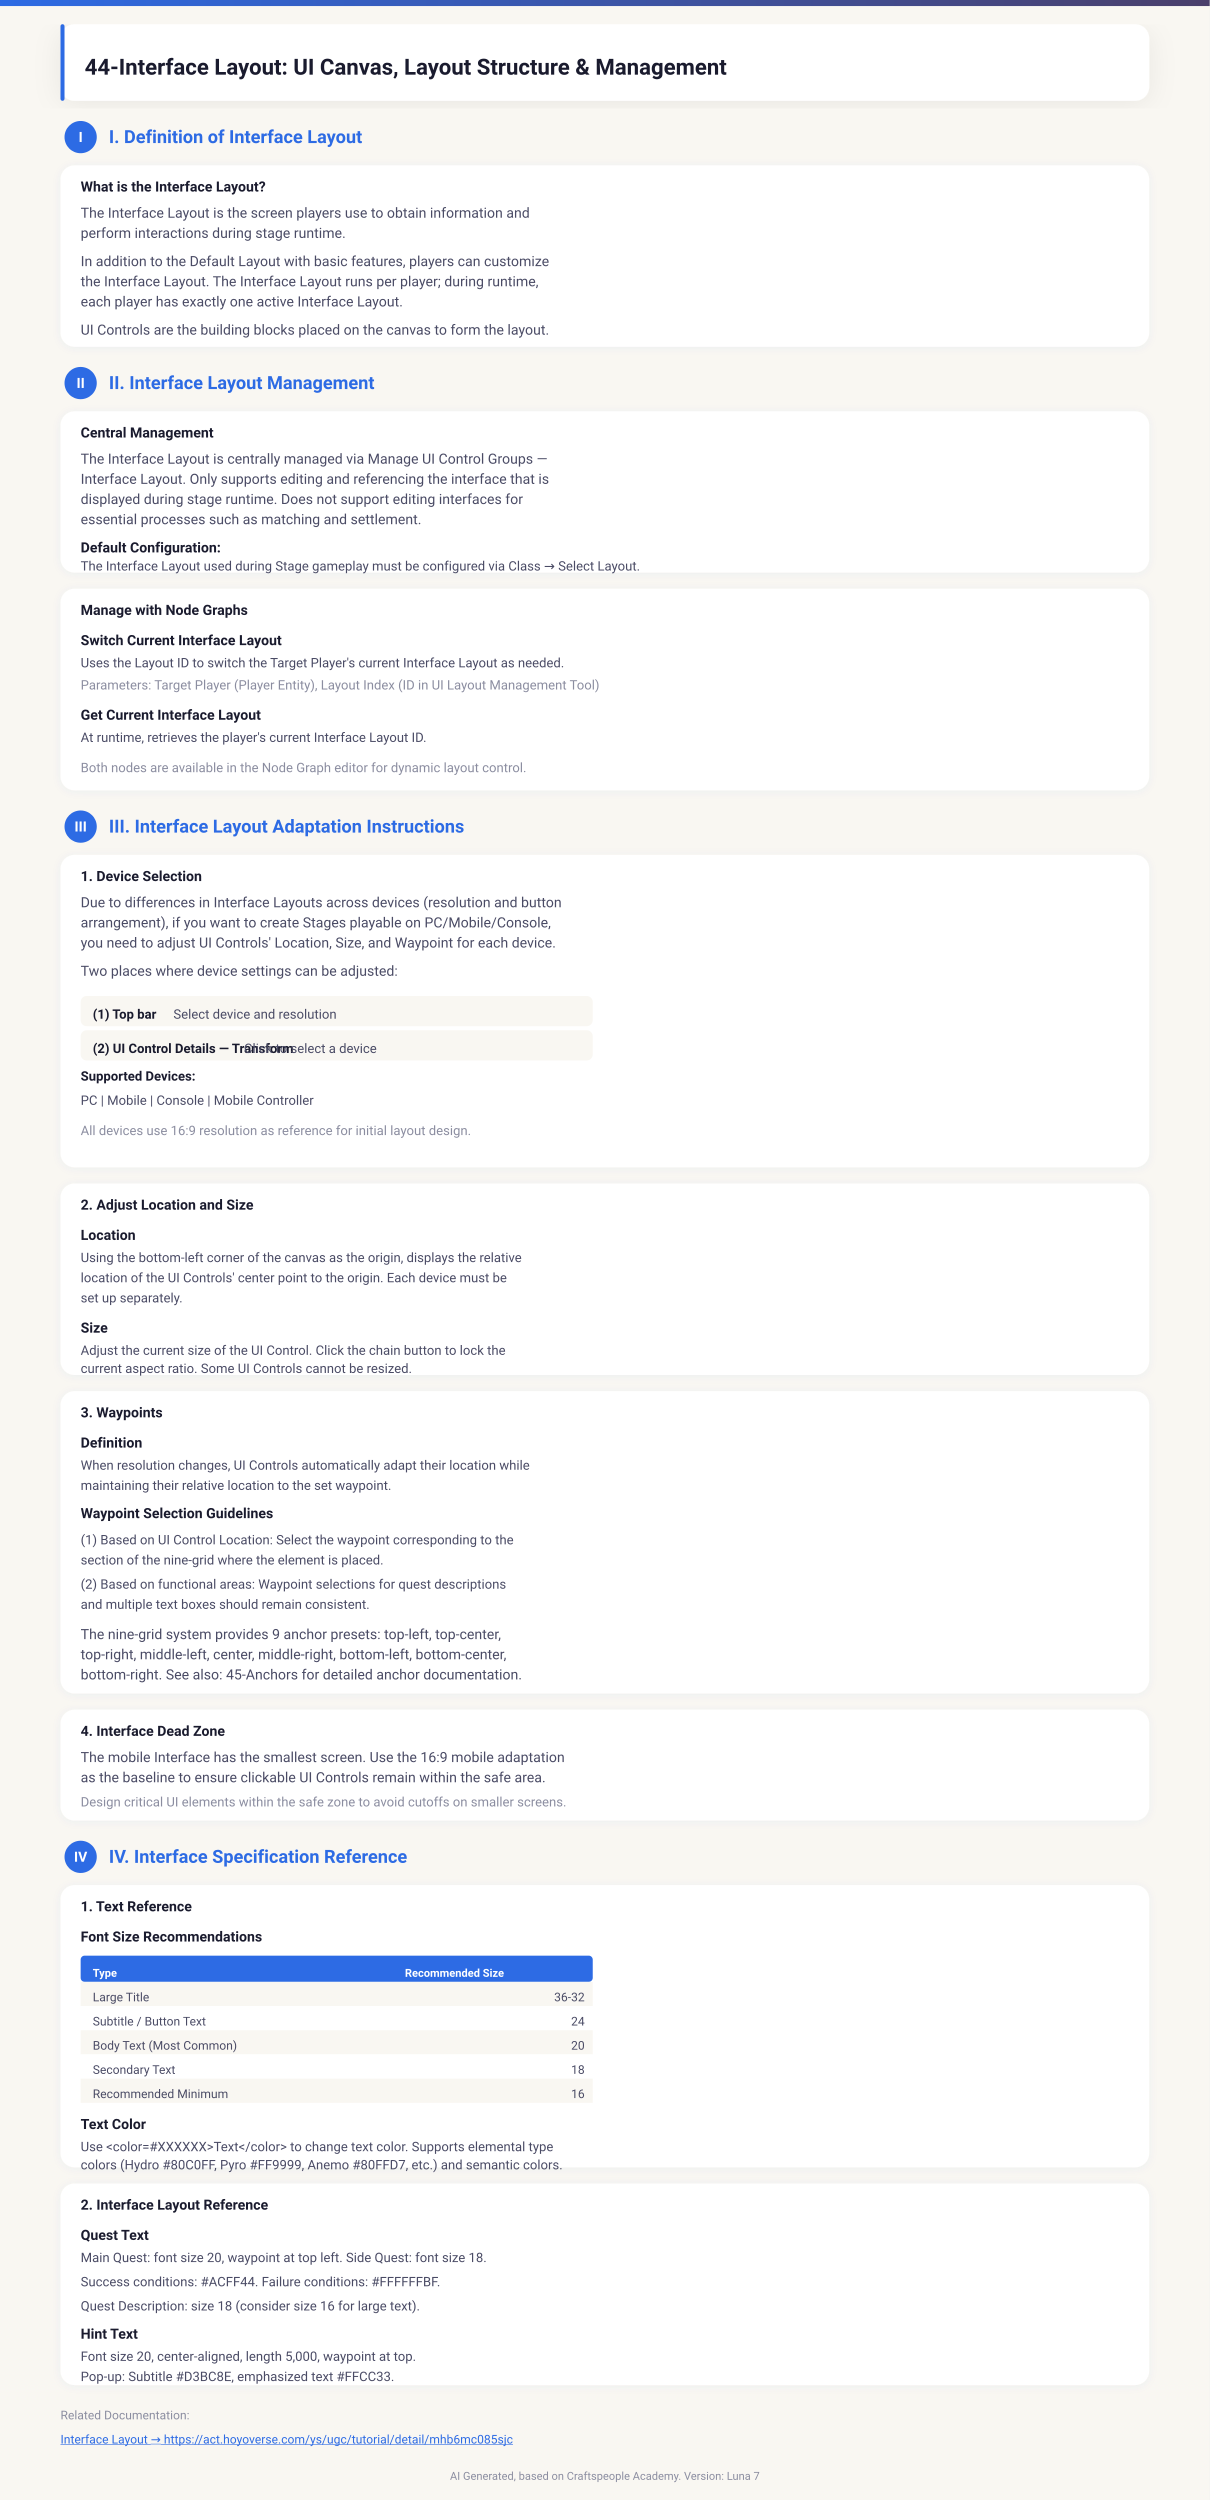
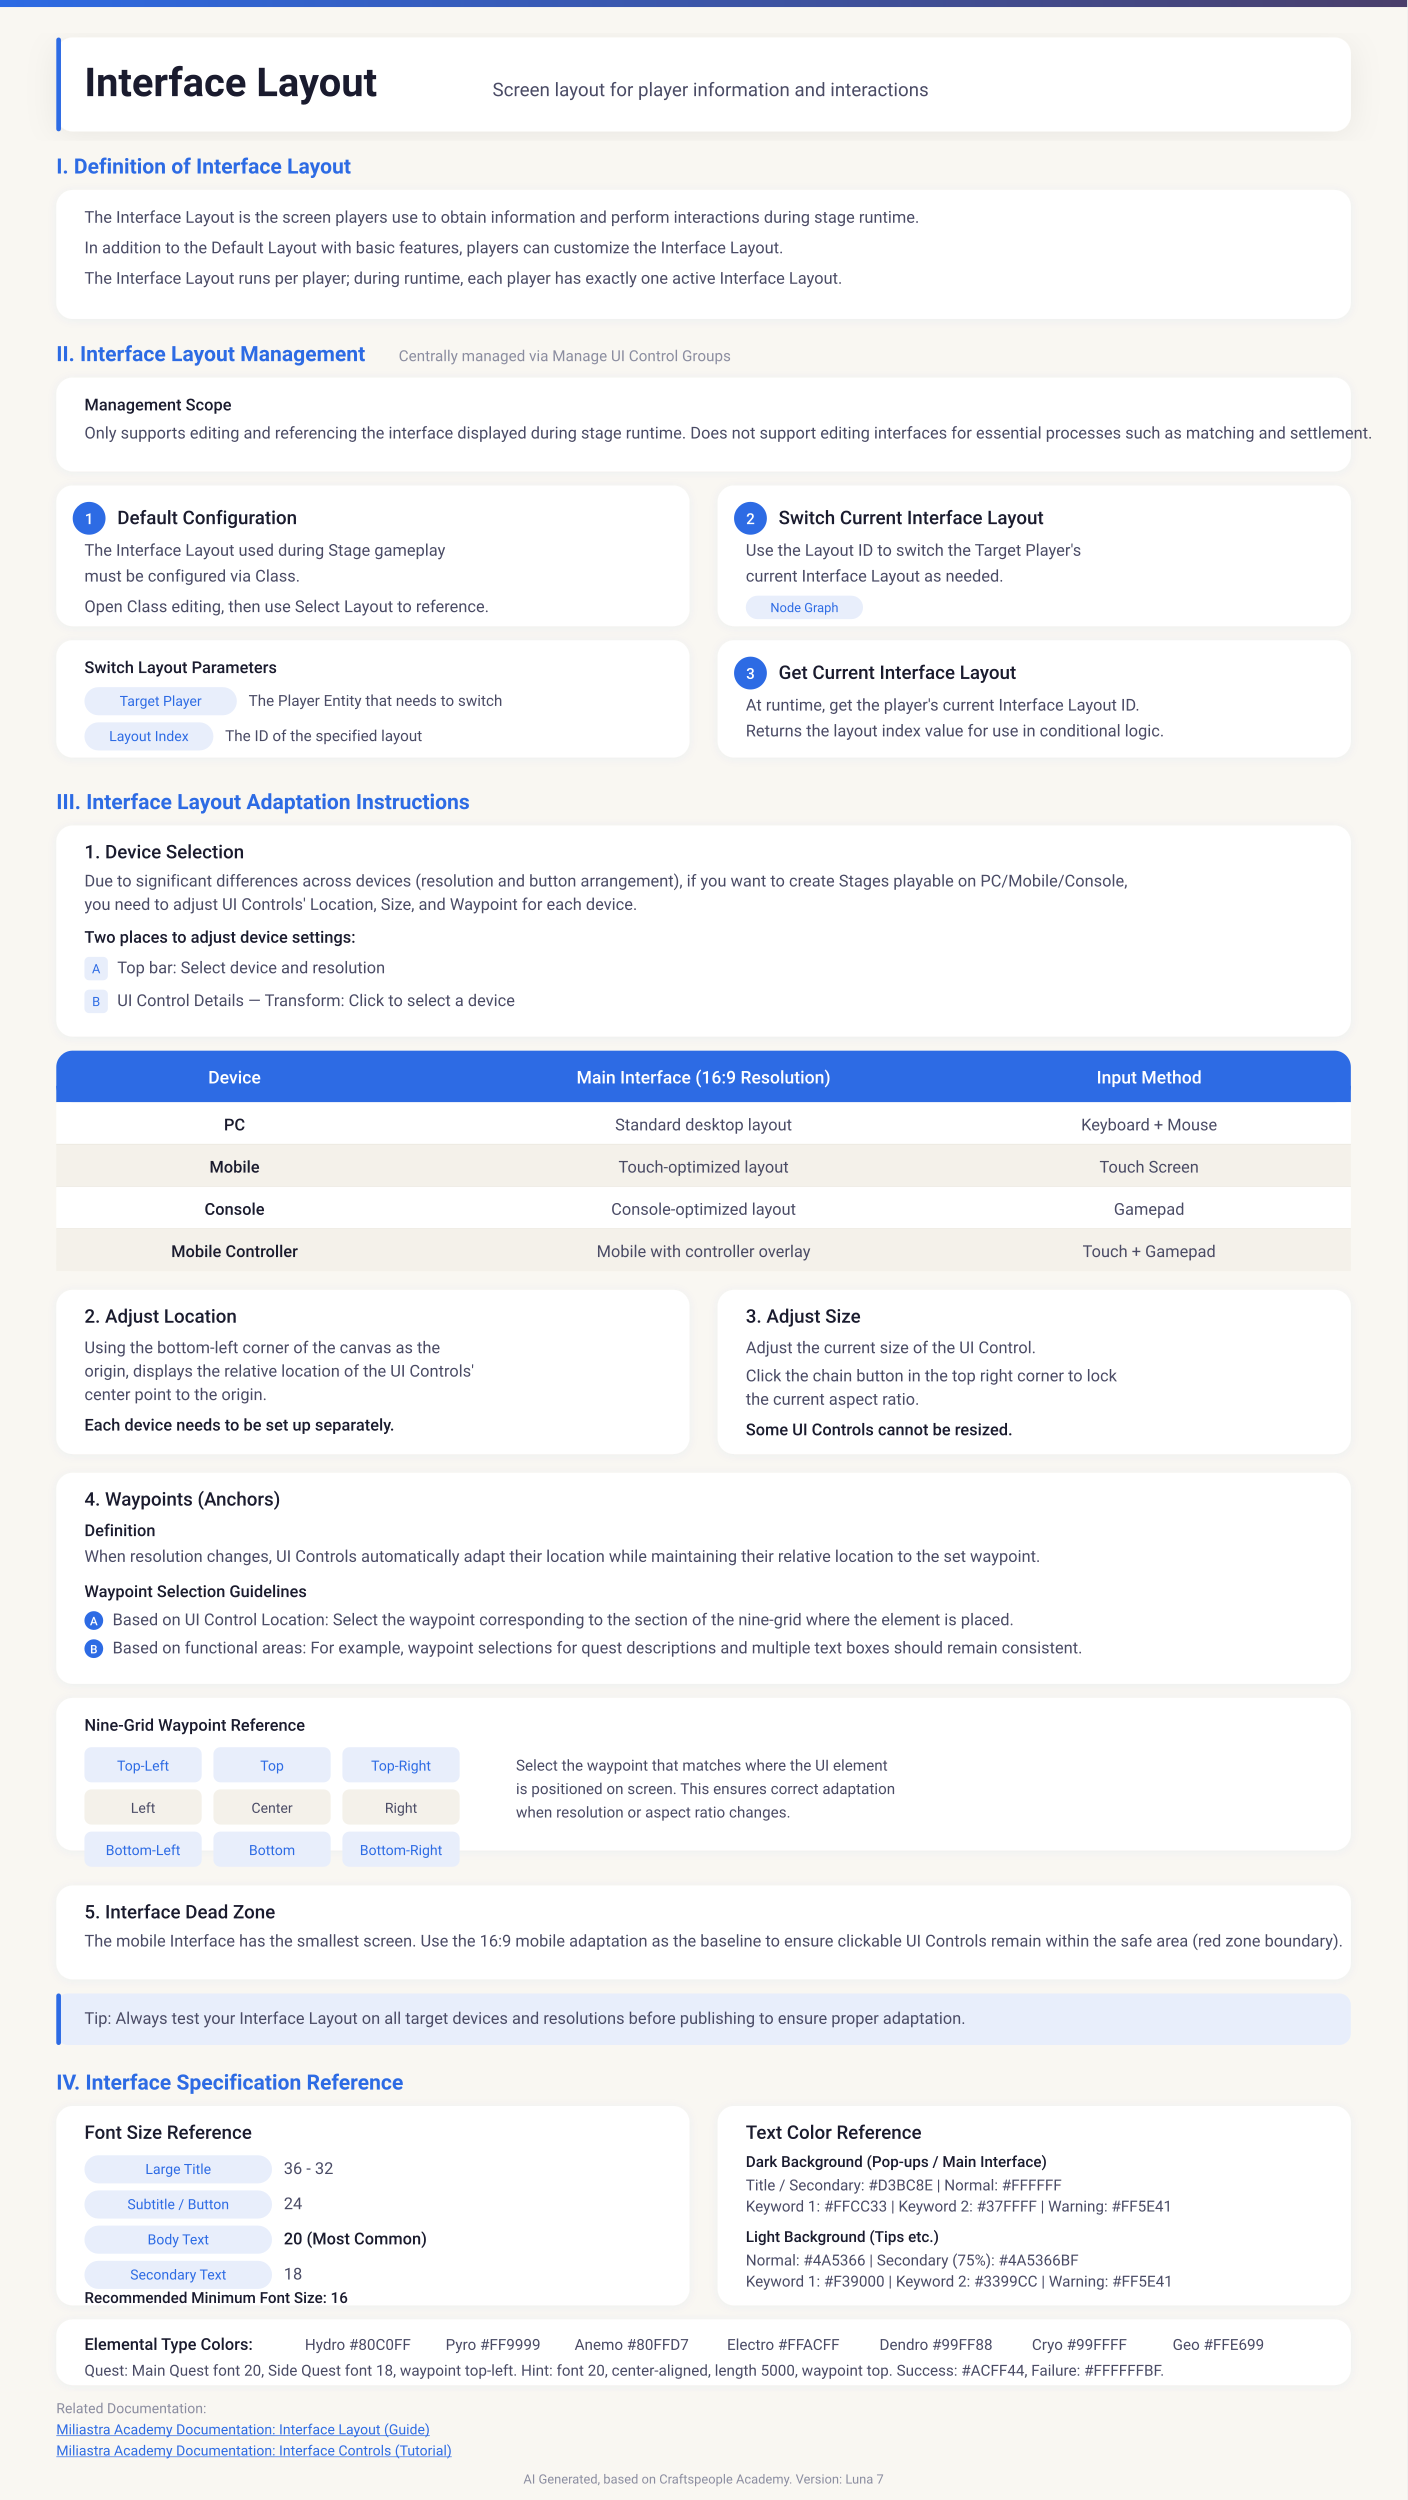
- <svg xmlns="http://www.w3.org/2000/svg" xmlns:xlink="http://www.w3.org/1999/xlink" viewBox="0 0 1200 2480" width="100%" height="100%" style="background:#F9F7F2;font-family:'Roboto','HYWenHei 85W','Noto Sans','Segoe UI',sans-serif;">
+ <svg xmlns="http://www.w3.org/2000/svg" xmlns:xlink="http://www.w3.org/1999/xlink" viewBox="0 0 1200 2132">
  <defs>
    <linearGradient id="topGrad" x1="0" y1="0" x2="1200" y2="0" gradientUnits="userSpaceOnUse">
      <stop offset="0%" stop-color="#2D6BE4" />
      <stop offset="100%" stop-color="#4A3F6B" />
    </linearGradient>
-     <filter id="card" x="-5%" y="-5%" width="115%" height="115%">
+     <filter id="card">
      <feDropShadow dx="0" dy="1" stdDeviation="4" flood-color="#2D6BE4" flood-opacity="0.06" />
    </filter>
-     <filter id="elevated" x="-5%" y="-5%" width="115%" height="115%">
+     <filter id="elevated">
      <feDropShadow dx="0" dy="4" stdDeviation="14" flood-color="#000" flood-opacity="0.07" />
    </filter>
  </defs>
-   <rect width="1200" height="2480" fill="#F9F7F2" />
-   <rect x="0" y="0" width="1200" height="6" fill="url(#topGrad)" />
-   <rect x="60" y="24" width="1080" height="76" rx="14" fill="#FFFFFF" filter="url(#elevated)" />
-   <rect x="60" y="24" width="4" height="76" rx="2" fill="#2D6BE4" />
-   <text x="84" y="68" font-size="22" font-weight="bold" fill="#1A1B2E" dominant-baseline="middle">44-Interface Layout: UI Canvas, Layout Structure &amp; Management</text>
-   <circle cx="80" cy="136" r="16" fill="#2D6BE4" />
-   <text x="80" y="137" font-size="14" font-weight="bold" fill="#FFFFFF" text-anchor="middle" dominant-baseline="middle">I</text>
-   <text x="108" y="137" font-size="18" font-weight="bold" fill="#2D6BE4" dominant-baseline="middle">I. Definition of Interface Layout</text>
-   <g transform="translate(60, 164)">
-     <rect width="1080" height="180" rx="14" fill="#FFFFFF" filter="url(#card)" />
-     <text x="20" y="26" font-size="14" font-weight="bold" fill="#1A1B2E">What is the Interface Layout?</text>
-     <text x="20" y="52" font-size="14" fill="#4A4B65">The Interface Layout is the screen players use to obtain information and</text>
-     <text x="20" y="72" font-size="14" fill="#4A4B65">perform interactions during stage runtime.</text>
-     <text x="20" y="100" font-size="14" fill="#4A4B65">In addition to the Default Layout with basic features, players can customize</text>
-     <text x="20" y="120" font-size="14" fill="#4A4B65">the Interface Layout. The Interface Layout runs per player; during runtime,</text>
-     <text x="20" y="140" font-size="14" fill="#4A4B65">each player has exactly one active Interface Layout.</text>
-     <text x="20" y="168" font-size="14" fill="#4A4B65">UI Controls are the building blocks placed on the canvas to form the layout.</text>
-   </g>
-   <circle cx="80" cy="380" r="16" fill="#2D6BE4" />
-   <text x="80" y="381" font-size="14" font-weight="bold" fill="#FFFFFF" text-anchor="middle" dominant-baseline="middle">II</text>
-   <text x="108" y="381" font-size="18" font-weight="bold" fill="#2D6BE4" dominant-baseline="middle">II. Interface Layout Management</text>
-   <g transform="translate(60, 408)">
-     <rect width="1080" height="160" rx="14" fill="#FFFFFF" filter="url(#card)" />
-     <text x="20" y="26" font-size="14" font-weight="bold" fill="#1A1B2E">Central Management</text>
-     <text x="20" y="52" font-size="14" fill="#4A4B65">The Interface Layout is centrally managed via Manage UI Control Groups —</text>
-     <text x="20" y="72" font-size="14" fill="#4A4B65">Interface Layout. Only supports editing and referencing the interface that is</text>
-     <text x="20" y="92" font-size="14" fill="#4A4B65">displayed during stage runtime. Does not support editing interfaces for</text>
-     <text x="20" y="112" font-size="14" fill="#4A4B65">essential processes such as matching and settlement.</text>
-     <text x="20" y="140" font-size="14" font-weight="bold" fill="#1A1B2E">Default Configuration:</text>
-     <text x="20" y="158" font-size="13" fill="#4A4B65">The Interface Layout used during Stage gameplay must be configured via Class → Select Layout.</text>
-   </g>
-   <g transform="translate(60, 584)">
-     <rect width="1080" height="200" rx="14" fill="#FFFFFF" filter="url(#card)" />
-     <text x="20" y="26" font-size="14" font-weight="bold" fill="#1A1B2E">Manage with Node Graphs</text>
-     <text x="20" y="56" font-size="14" font-weight="bold" fill="#1A1B2E">Switch Current Interface Layout</text>
-     <text x="20" y="78" font-size="13" fill="#4A4B65">Uses the Layout ID to switch the Target Player's current Interface Layout as needed.</text>
-     <text x="20" y="100" font-size="13" fill="#8B8DA0">Parameters: Target Player (Player Entity), Layout Index (ID in UI Layout Management Tool)</text>
-     <text x="20" y="130" font-size="14" font-weight="bold" fill="#1A1B2E">Get Current Interface Layout</text>
-     <text x="20" y="152" font-size="13" fill="#4A4B65">At runtime, retrieves the player's current Interface Layout ID.</text>
-     <text x="20" y="182" font-size="13" fill="#8B8DA0">Both nodes are available in the Node Graph editor for dynamic layout control.</text>
-   </g>
-   <circle cx="80" cy="820" r="16" fill="#2D6BE4" />
-   <text x="80" y="821" font-size="14" font-weight="bold" fill="#FFFFFF" text-anchor="middle" dominant-baseline="middle">III</text>
-   <text x="108" y="821" font-size="18" font-weight="bold" fill="#2D6BE4" dominant-baseline="middle">III. Interface Layout Adaptation Instructions</text>
-   <g transform="translate(60, 848)">
-     <rect width="1080" height="310" rx="14" fill="#FFFFFF" filter="url(#card)" />
-     <text x="20" y="26" font-size="14" font-weight="bold" fill="#1A1B2E">1. Device Selection</text>
-     <text x="20" y="52" font-size="14" fill="#4A4B65">Due to differences in Interface Layouts across devices (resolution and button</text>
-     <text x="20" y="72" font-size="14" fill="#4A4B65">arrangement), if you want to create Stages playable on PC/Mobile/Console,</text>
-     <text x="20" y="92" font-size="14" fill="#4A4B65">you need to adjust UI Controls' Location, Size, and Waypoint for each device.</text>
-     <text x="20" y="120" font-size="14" fill="#4A4B65">Two places where device settings can be adjusted:</text>
-     <rect x="20" y="140" width="508" height="30" fill="#F9F7F2" rx="6" />
-     <text x="32" y="159" font-size="13" font-weight="bold" fill="#1A1B2E" dominant-baseline="middle">(1) Top bar</text>
-     <text x="112" y="159" font-size="13" fill="#4A4B65" dominant-baseline="middle">Select device and resolution</text>
-     <rect x="20" y="174" width="508" height="30" fill="#F9F7F2" rx="6" />
-     <text x="32" y="193" font-size="13" font-weight="bold" fill="#1A1B2E" dominant-baseline="middle">(2) UI Control Details — Transform</text>
-     <text x="182" y="193" font-size="13" fill="#4A4B65" dominant-baseline="middle">Click to select a device</text>
-     <text x="20" y="224" font-size="13" font-weight="bold" fill="#1A1B2E">Supported Devices:</text>
-     <text x="20" y="248" font-size="13" fill="#4A4B65">PC | Mobile | Console | Mobile Controller</text>
-     <text x="20" y="278" font-size="13" fill="#8B8DA0">All devices use 16:9 resolution as reference for initial layout design.</text>
-   </g>
-   <g transform="translate(60, 1174)">
-     <rect width="1080" height="190" rx="14" fill="#FFFFFF" filter="url(#card)" />
-     <text x="20" y="26" font-size="14" font-weight="bold" fill="#1A1B2E">2. Adjust Location and Size</text>
-     <text x="20" y="56" font-size="14" font-weight="bold" fill="#1A1B2E">Location</text>
-     <text x="20" y="78" font-size="13" fill="#4A4B65">Using the bottom-left corner of the canvas as the origin, displays the relative</text>
-     <text x="20" y="98" font-size="13" fill="#4A4B65">location of the UI Controls' center point to the origin. Each device must be</text>
-     <text x="20" y="118" font-size="13" fill="#4A4B65">set up separately.</text>
-     <text x="20" y="148" font-size="14" font-weight="bold" fill="#1A1B2E">Size</text>
-     <text x="20" y="170" font-size="13" fill="#4A4B65">Adjust the current size of the UI Control. Click the chain button to lock the</text>
-     <text x="20" y="188" font-size="13" fill="#4A4B65">current aspect ratio. Some UI Controls cannot be resized.</text>
-   </g>
-   <g transform="translate(60, 1380)">
-     <rect width="1080" height="300" rx="14" fill="#FFFFFF" filter="url(#card)" />
-     <text x="20" y="26" font-size="14" font-weight="bold" fill="#1A1B2E">3. Waypoints</text>
-     <text x="20" y="56" font-size="14" font-weight="bold" fill="#1A1B2E">Definition</text>
-     <text x="20" y="78" font-size="13" fill="#4A4B65">When resolution changes, UI Controls automatically adapt their location while</text>
-     <text x="20" y="98" font-size="13" fill="#4A4B65">maintaining their relative location to the set waypoint.</text>
-     <text x="20" y="126" font-size="14" font-weight="bold" fill="#1A1B2E">Waypoint Selection Guidelines</text>
-     <text x="20" y="152" font-size="13" fill="#4A4B65">(1) Based on UI Control Location: Select the waypoint corresponding to the</text>
-     <text x="20" y="172" font-size="13" fill="#4A4B65">section of the nine-grid where the element is placed.</text>
-     <text x="20" y="196" font-size="13" fill="#4A4B65">(2) Based on functional areas: Waypoint selections for quest descriptions</text>
-     <text x="20" y="216" font-size="13" fill="#4A4B65">and multiple text boxes should remain consistent.</text>
-     <text x="20" y="246" font-size="14" fill="#4A4B65">The nine-grid system provides 9 anchor presets: top-left, top-center,</text>
-     <text x="20" y="266" font-size="14" fill="#4A4B65">top-right, middle-left, center, middle-right, bottom-left, bottom-center,</text>
-     <text x="20" y="286" font-size="14" fill="#4A4B65">bottom-right. See also: 45-Anchors for detailed anchor documentation.</text>
-   </g>
-   <g transform="translate(60, 1696)">
-     <rect width="1080" height="110" rx="14" fill="#FFFFFF" filter="url(#card)" />
-     <text x="20" y="26" font-size="14" font-weight="bold" fill="#1A1B2E">4. Interface Dead Zone</text>
-     <text x="20" y="52" font-size="14" fill="#4A4B65">The mobile Interface has the smallest screen. Use the 16:9 mobile adaptation</text>
-     <text x="20" y="72" font-size="14" fill="#4A4B65">as the baseline to ensure clickable UI Controls remain within the safe area.</text>
-     <text x="20" y="96" font-size="13" fill="#8B8DA0">Design critical UI elements within the safe zone to avoid cutoffs on smaller screens.</text>
-   </g>
-   <circle cx="80" cy="1842" r="16" fill="#2D6BE4" />
-   <text x="80" y="1843" font-size="14" font-weight="bold" fill="#FFFFFF" text-anchor="middle" dominant-baseline="middle">IV</text>
-   <text x="108" y="1843" font-size="18" font-weight="bold" fill="#2D6BE4" dominant-baseline="middle">IV. Interface Specification Reference</text>
-   <g transform="translate(60, 1870)">
-     <rect width="1080" height="280" rx="14" fill="#FFFFFF" filter="url(#card)" />
-     <text x="20" y="26" font-size="14" font-weight="bold" fill="#1A1B2E">1. Text Reference</text>
-     <text x="20" y="56" font-size="14" font-weight="bold" fill="#1A1B2E">Font Size Recommendations</text>
-     <rect x="20" y="70" width="508" height="26" fill="#2D6BE4" rx="4" />
-     <text x="32" y="88" font-size="11" font-weight="bold" fill="#FFFFFF" dominant-baseline="middle">Type</text>
-     <text x="440" y="88" font-size="11" font-weight="bold" fill="#FFFFFF" text-anchor="end" dominant-baseline="middle">Recommended Size</text>
-     <rect x="20" y="96" width="508" height="24" fill="#F9F7F2" />
-     <text x="32" y="112" font-size="12" fill="#4A4B65" dominant-baseline="middle">Large Title</text>
-     <text x="520" y="112" font-size="12" fill="#4A4B65" text-anchor="end" dominant-baseline="middle">36-32</text>
-     <rect x="20" y="120" width="508" height="24" fill="#FFFFFF" />
-     <text x="32" y="136" font-size="12" fill="#4A4B65" dominant-baseline="middle">Subtitle / Button Text</text>
-     <text x="520" y="136" font-size="12" fill="#4A4B65" text-anchor="end" dominant-baseline="middle">24</text>
-     <rect x="20" y="144" width="508" height="24" fill="#F9F7F2" />
-     <text x="32" y="160" font-size="12" fill="#4A4B65" dominant-baseline="middle">Body Text (Most Common)</text>
-     <text x="520" y="160" font-size="12" fill="#4A4B65" text-anchor="end" dominant-baseline="middle">20</text>
-     <rect x="20" y="168" width="508" height="24" fill="#FFFFFF" />
-     <text x="32" y="184" font-size="12" fill="#4A4B65" dominant-baseline="middle">Secondary Text</text>
-     <text x="520" y="184" font-size="12" fill="#4A4B65" text-anchor="end" dominant-baseline="middle">18</text>
-     <rect x="20" y="192" width="508" height="24" fill="#F9F7F2" />
-     <text x="32" y="208" font-size="12" fill="#4A4B65" dominant-baseline="middle">Recommended Minimum</text>
-     <text x="520" y="208" font-size="12" fill="#4A4B65" text-anchor="end" dominant-baseline="middle">16</text>
-     <text x="20" y="242" font-size="14" font-weight="bold" fill="#1A1B2E">Text Color</text>
-     <text x="20" y="264" font-size="13" fill="#4A4B65">Use &lt;color=#XXXXXX&gt;Text&lt;/color&gt; to change text color. Supports elemental type</text>
-     <text x="20" y="282" font-size="13" fill="#4A4B65">colors (Hydro #80C0FF, Pyro #FF9999, Anemo #80FFD7, etc.) and semantic colors.</text>
-   </g>
-   <g transform="translate(60, 2166)">
-     <rect width="1080" height="200" rx="14" fill="#FFFFFF" filter="url(#card)" />
-     <text x="20" y="26" font-size="14" font-weight="bold" fill="#1A1B2E">2. Interface Layout Reference</text>
-     <text x="20" y="56" font-size="14" font-weight="bold" fill="#1A1B2E">Quest Text</text>
-     <text x="20" y="78" font-size="13" fill="#4A4B65">Main Quest: font size 20, waypoint at top left. Side Quest: font size 18.</text>
-     <text x="20" y="102" font-size="13" fill="#4A4B65">Success conditions: #ACFF44. Failure conditions: #FFFFFFBF.</text>
-     <text x="20" y="126" font-size="13" fill="#4A4B65">Quest Description: size 18 (consider size 16 for large text).</text>
-     <text x="20" y="154" font-size="14" font-weight="bold" fill="#1A1B2E">Hint Text</text>
-     <text x="20" y="176" font-size="13" fill="#4A4B65">Font size 20, center-aligned, length 5,000, waypoint at top.</text>
-     <text x="20" y="196" font-size="13" fill="#4A4B65">Pop-up: Subtitle #D3BC8E, emphasized text #FFCC33.</text>
-   </g>
-   <text x="60" y="2400" font-size="12" fill="#8B8DA0">Related Documentation:</text>
-   <a xlink:href="https://act.hoyoverse.com/ys/ugc/tutorial/detail/mhb6mc085sjc" target="_blank">
-     <text x="60" y="2424" font-size="12" fill="#2D6BE4" text-decoration="underline">Interface Layout → https://act.hoyoverse.com/ys/ugc/tutorial/detail/mhb6mc085sjc</text>
+   <style>
+   text { font-family: 'Roboto','HYWenHei 85W','Noto Sans','Segoe UI',sans-serif; }
+ </style>
+   <rect width="1200" height="2132" fill="#F9F7F2" />
+   <rect width="1200" height="6" fill="url(#topGrad)" />
+   <rect x="48" y="32" width="1104" height="80" rx="14" fill="#fff" filter="url(#elevated)" />
+   <rect x="48" y="32" width="4" height="80" rx="2" fill="#2D6BE4" />
+   <text x="72" y="82" fill="#1A1B2E" font-size="34" font-weight="bold">Interface Layout</text>
+   <text x="420" y="82" fill="#4A4B65" font-size="16">Screen layout for player information and interactions</text>
+   <text x="48" y="148" fill="#2D6BE4" font-size="18" font-weight="700">I. Definition of Interface Layout</text>
+   <rect x="48" y="162" width="1104" height="110" rx="14" fill="#fff" filter="url(#card)" />
+   <text x="72" y="190" fill="#4A4B65" font-size="14">The Interface Layout is the screen players use to obtain information and perform interactions during stage runtime.</text>
+   <text x="72" y="216" fill="#4A4B65" font-size="14">In addition to the Default Layout with basic features, players can customize the Interface Layout.</text>
+   <text x="72" y="242" fill="#4A4B65" font-size="14">The Interface Layout runs per player; during runtime, each player has exactly one active Interface Layout.</text>
+   <text x="48" y="308" fill="#2D6BE4" font-size="18" font-weight="700">II. Interface Layout Management</text>
+   <text x="340" y="308" fill="#8B8DA0" font-size="13">Centrally managed via Manage UI Control Groups</text>
+   <rect x="48" y="322" width="1104" height="80" rx="14" fill="#fff" filter="url(#card)" />
+   <text x="72" y="350" fill="#1A1B2E" font-size="14" font-weight="500">Management Scope</text>
+   <text x="72" y="374" fill="#4A4B65" font-size="14">Only supports editing and referencing the interface displayed during stage runtime. Does not support editing interfaces for essential processes such as matching and settlement.</text>
+   <rect x="48" y="414" width="540" height="120" rx="14" fill="#fff" filter="url(#card)" />
+   <circle cx="76" cy="442" r="14" fill="#2D6BE4" />
+   <text x="76" y="447" fill="#fff" font-size="13" text-anchor="middle" font-weight="500">1</text>
+   <text x="100" y="447" fill="#1A1B2E" font-size="16" font-weight="500">Default Configuration</text>
+   <text x="72" y="474" fill="#4A4B65" font-size="14">The Interface Layout used during Stage gameplay</text>
+   <text x="72" y="496" fill="#4A4B65" font-size="14">must be configured via Class.</text>
+   <text x="72" y="522" fill="#4A4B65" font-size="14">Open Class editing, then use Select Layout to reference.</text>
+   <rect x="612" y="414" width="540" height="120" rx="14" fill="#fff" filter="url(#card)" />
+   <circle cx="640" cy="442" r="14" fill="#2D6BE4" />
+   <text x="640" y="447" fill="#fff" font-size="13" text-anchor="middle" font-weight="500">2</text>
+   <text x="664" y="447" fill="#1A1B2E" font-size="16" font-weight="500">Switch Current Interface Layout</text>
+   <text x="636" y="474" fill="#4A4B65" font-size="14">Use the Layout ID to switch the Target Player's</text>
+   <text x="636" y="496" fill="#4A4B65" font-size="14">current Interface Layout as needed.</text>
+   <rect x="636" y="508" width="100" height="20" rx="10" fill="#E8EEFB" />
+   <text x="686" y="522" fill="#2D6BE4" font-size="11" text-anchor="middle">Node Graph</text>
+   <rect x="48" y="546" width="540" height="100" rx="14" fill="#fff" filter="url(#card)" />
+   <text x="72" y="574" fill="#1A1B2E" font-size="14" font-weight="500">Switch Layout Parameters</text>
+   <rect x="72" y="586" width="130" height="24" rx="12" fill="#E8EEFB" />
+   <text x="137" y="602" fill="#2D6BE4" font-size="12" text-anchor="middle">Target Player</text>
+   <text x="212" y="602" fill="#4A4B65" font-size="13">The Player Entity that needs to switch</text>
+   <rect x="72" y="616" width="110" height="24" rx="12" fill="#E8EEFB" />
+   <text x="127" y="632" fill="#2D6BE4" font-size="12" text-anchor="middle">Layout Index</text>
+   <text x="192" y="632" fill="#4A4B65" font-size="13">The ID of the specified layout</text>
+   <rect x="612" y="546" width="540" height="100" rx="14" fill="#fff" filter="url(#card)" />
+   <circle cx="640" cy="574" r="14" fill="#2D6BE4" />
+   <text x="640" y="579" fill="#fff" font-size="13" text-anchor="middle" font-weight="500">3</text>
+   <text x="664" y="579" fill="#1A1B2E" font-size="16" font-weight="500">Get Current Interface Layout</text>
+   <text x="636" y="606" fill="#4A4B65" font-size="14">At runtime, get the player's current Interface Layout ID.</text>
+   <text x="636" y="628" fill="#4A4B65" font-size="14">Returns the layout index value for use in conditional logic.</text>
+   <text x="48" y="690" fill="#2D6BE4" font-size="18" font-weight="700">III. Interface Layout Adaptation Instructions</text>
+   <rect x="48" y="704" width="1104" height="180" rx="14" fill="#fff" filter="url(#card)" />
+   <text x="72" y="732" fill="#1A1B2E" font-size="16" font-weight="500">1. Device Selection</text>
+   <text x="72" y="756" fill="#4A4B65" font-size="14">Due to significant differences across devices (resolution and button arrangement), if you want to create Stages playable on PC/Mobile/Console,</text>
+   <text x="72" y="776" fill="#4A4B65" font-size="14">you need to adjust UI Controls' Location, Size, and Waypoint for each device.</text>
+   <text x="72" y="804" fill="#1A1B2E" font-size="14" font-weight="500">Two places to adjust device settings:</text>
+   <rect x="72" y="816" width="20" height="20" rx="4" fill="#E8EEFB" />
+   <text x="82" y="830" fill="#2D6BE4" font-size="11" text-anchor="middle">A</text>
+   <text x="100" y="830" fill="#4A4B65" font-size="14">Top bar: Select device and resolution</text>
+   <rect x="72" y="844" width="20" height="20" rx="4" fill="#E8EEFB" />
+   <text x="82" y="858" fill="#2D6BE4" font-size="11" text-anchor="middle">B</text>
+   <text x="100" y="858" fill="#4A4B65" font-size="14">UI Control Details — Transform: Click to select a device</text>
+   <rect x="48" y="896" width="1104" height="44" rx="14" fill="#2D6BE4" />
+   <rect x="48" y="926" width="1104" height="14" fill="#2D6BE4" />
+   <text x="200" y="924" fill="#fff" font-size="15" text-anchor="middle" font-weight="500">Device</text>
+   <text x="600" y="924" fill="#fff" font-size="15" text-anchor="middle" font-weight="500">Main Interface (16:9 Resolution)</text>
+   <text x="980" y="924" fill="#fff" font-size="15" text-anchor="middle" font-weight="500">Input Method</text>
+   <rect x="48" y="940" width="1104" height="36" fill="#fff" />
+   <line x1="48" y1="976" x2="1152" y2="976" stroke="#E8E4DA" stroke-width="1" />
+   <text x="200" y="964" fill="#1A1B2E" font-size="14" text-anchor="middle" font-weight="500">PC</text>
+   <text x="600" y="964" fill="#4A4B65" font-size="14" text-anchor="middle">Standard desktop layout</text>
+   <text x="980" y="964" fill="#4A4B65" font-size="14" text-anchor="middle">Keyboard + Mouse</text>
+   <rect x="48" y="976" width="1104" height="36" fill="#F4F1EA" />
+   <line x1="48" y1="1012" x2="1152" y2="1012" stroke="#E8E4DA" stroke-width="1" />
+   <text x="200" y="1000" fill="#1A1B2E" font-size="14" text-anchor="middle" font-weight="500">Mobile</text>
+   <text x="600" y="1000" fill="#4A4B65" font-size="14" text-anchor="middle">Touch-optimized layout</text>
+   <text x="980" y="1000" fill="#4A4B65" font-size="14" text-anchor="middle">Touch Screen</text>
+   <rect x="48" y="1012" width="1104" height="36" fill="#fff" />
+   <line x1="48" y1="1048" x2="1152" y2="1048" stroke="#E8E4DA" stroke-width="1" />
+   <text x="200" y="1036" fill="#1A1B2E" font-size="14" text-anchor="middle" font-weight="500">Console</text>
+   <text x="600" y="1036" fill="#4A4B65" font-size="14" text-anchor="middle">Console-optimized layout</text>
+   <text x="980" y="1036" fill="#4A4B65" font-size="14" text-anchor="middle">Gamepad</text>
+   <rect x="48" y="1048" width="1104" height="36" rx="0" fill="#F4F1EA" />
+   <rect x="48" y="1070" width="1104" height="14" rx="14" fill="#F4F1EA" />
+   <text x="200" y="1072" fill="#1A1B2E" font-size="14" text-anchor="middle" font-weight="500">Mobile Controller</text>
+   <text x="600" y="1072" fill="#4A4B65" font-size="14" text-anchor="middle">Mobile with controller overlay</text>
+   <text x="980" y="1072" fill="#4A4B65" font-size="14" text-anchor="middle">Touch + Gamepad</text>
+   <rect x="48" y="1100" width="540" height="140" rx="14" fill="#fff" filter="url(#card)" />
+   <text x="72" y="1128" fill="#1A1B2E" font-size="16" font-weight="500">2. Adjust Location</text>
+   <text x="72" y="1154" fill="#4A4B65" font-size="14">Using the bottom-left corner of the canvas as the</text>
+   <text x="72" y="1174" fill="#4A4B65" font-size="14">origin, displays the relative location of the UI Controls'</text>
+   <text x="72" y="1194" fill="#4A4B65" font-size="14">center point to the origin.</text>
+   <text x="72" y="1220" fill="#1A1B2E" font-size="14" font-weight="500">Each device needs to be set up separately.</text>
+   <rect x="612" y="1100" width="540" height="140" rx="14" fill="#fff" filter="url(#card)" />
+   <text x="636" y="1128" fill="#1A1B2E" font-size="16" font-weight="500">3. Adjust Size</text>
+   <text x="636" y="1154" fill="#4A4B65" font-size="14">Adjust the current size of the UI Control.</text>
+   <text x="636" y="1178" fill="#4A4B65" font-size="14">Click the chain button in the top right corner to lock</text>
+   <text x="636" y="1198" fill="#4A4B65" font-size="14">the current aspect ratio.</text>
+   <text x="636" y="1224" fill="#1A1B2E" font-size="14" font-weight="500">Some UI Controls cannot be resized.</text>
+   <rect x="48" y="1256" width="1104" height="180" rx="14" fill="#fff" filter="url(#card)" />
+   <text x="72" y="1284" fill="#1A1B2E" font-size="16" font-weight="500">4. Waypoints (Anchors)</text>
+   <text x="72" y="1310" fill="#1A1B2E" font-size="14" font-weight="500">Definition</text>
+   <text x="72" y="1332" fill="#4A4B65" font-size="14">When resolution changes, UI Controls automatically adapt their location while maintaining their relative location to the set waypoint.</text>
+   <text x="72" y="1362" fill="#1A1B2E" font-size="14" font-weight="500">Waypoint Selection Guidelines</text>
+   <rect x="72" y="1374" width="16" height="16" rx="8" fill="#2D6BE4" />
+   <text x="80" y="1386" fill="#fff" font-size="10" text-anchor="middle" font-weight="500">A</text>
+   <text x="96" y="1386" fill="#4A4B65" font-size="14">Based on UI Control Location: Select the waypoint corresponding to the section of the nine-grid where the element is placed.</text>
+   <rect x="72" y="1398" width="16" height="16" rx="8" fill="#2D6BE4" />
+   <text x="80" y="1410" fill="#fff" font-size="10" text-anchor="middle" font-weight="500">B</text>
+   <text x="96" y="1410" fill="#4A4B65" font-size="14">Based on functional areas: For example, waypoint selections for quest descriptions and multiple text boxes should remain consistent.</text>
+   <rect x="48" y="1448" width="1104" height="130" rx="14" fill="#fff" filter="url(#card)" />
+   <text x="72" y="1476" fill="#1A1B2E" font-size="14" font-weight="500">Nine-Grid Waypoint Reference</text>
+   <rect x="72" y="1490" width="100" height="30" rx="6" fill="#E8EEFB" />
+   <text x="122" y="1510" fill="#2D6BE4" font-size="12" text-anchor="middle">Top-Left</text>
+   <rect x="182" y="1490" width="100" height="30" rx="6" fill="#E8EEFB" />
+   <text x="232" y="1510" fill="#2D6BE4" font-size="12" text-anchor="middle">Top</text>
+   <rect x="292" y="1490" width="100" height="30" rx="6" fill="#E8EEFB" />
+   <text x="342" y="1510" fill="#2D6BE4" font-size="12" text-anchor="middle">Top-Right</text>
+   <rect x="72" y="1526" width="100" height="30" rx="6" fill="#F4F1EA" />
+   <text x="122" y="1546" fill="#4A4B65" font-size="12" text-anchor="middle">Left</text>
+   <rect x="182" y="1526" width="100" height="30" rx="6" fill="#F4F1EA" />
+   <text x="232" y="1546" fill="#4A4B65" font-size="12" text-anchor="middle">Center</text>
+   <rect x="292" y="1526" width="100" height="30" rx="6" fill="#F4F1EA" />
+   <text x="342" y="1546" fill="#4A4B65" font-size="12" text-anchor="middle">Right</text>
+   <rect x="72" y="1562" width="100" height="30" rx="6" fill="#E8EEFB" />
+   <text x="122" y="1582" fill="#2D6BE4" font-size="12" text-anchor="middle">Bottom-Left</text>
+   <rect x="182" y="1562" width="100" height="30" rx="6" fill="#E8EEFB" />
+   <text x="232" y="1582" fill="#2D6BE4" font-size="12" text-anchor="middle">Bottom</text>
+   <rect x="292" y="1562" width="100" height="30" rx="6" fill="#E8EEFB" />
+   <text x="342" y="1582" fill="#2D6BE4" font-size="12" text-anchor="middle">Bottom-Right</text>
+   <text x="440" y="1510" fill="#4A4B65" font-size="13">Select the waypoint that matches where the UI element</text>
+   <text x="440" y="1530" fill="#4A4B65" font-size="13">is positioned on screen. This ensures correct adaptation</text>
+   <text x="440" y="1550" fill="#4A4B65" font-size="13">when resolution or aspect ratio changes.</text>
+   <rect x="48" y="1608" width="1104" height="80" rx="14" fill="#fff" filter="url(#card)" />
+   <text x="72" y="1636" fill="#1A1B2E" font-size="16" font-weight="500">5. Interface Dead Zone</text>
+   <text x="72" y="1660" fill="#4A4B65" font-size="14">The mobile Interface has the smallest screen. Use the 16:9 mobile adaptation as the baseline to ensure clickable UI Controls remain within the safe area (red zone boundary).</text>
+   <rect x="48" y="1700" width="1104" height="44" rx="10" fill="#E8EEFB" />
+   <rect x="48" y="1700" width="4" height="44" rx="2" fill="#2D6BE4" />
+   <text x="72" y="1726" fill="#4A4B65" font-size="14">Tip: Always test your Interface Layout on all target devices and resolutions before publishing to ensure proper adaptation.</text>
+   <text x="48" y="1782" fill="#2D6BE4" font-size="18" font-weight="700">IV. Interface Specification Reference</text>
+   <rect x="48" y="1796" width="540" height="170" rx="14" fill="#fff" filter="url(#card)" />
+   <text x="72" y="1824" fill="#1A1B2E" font-size="16" font-weight="500">Font Size Reference</text>
+   <rect x="72" y="1838" width="160" height="24" rx="12" fill="#E8EEFB" />
+   <text x="152" y="1854" fill="#2D6BE4" font-size="12" text-anchor="middle">Large Title</text>
+   <text x="242" y="1854" fill="#4A4B65" font-size="14">36 - 32</text>
+   <rect x="72" y="1868" width="160" height="24" rx="12" fill="#E8EEFB" />
+   <text x="152" y="1884" fill="#2D6BE4" font-size="12" text-anchor="middle">Subtitle / Button</text>
+   <text x="242" y="1884" fill="#4A4B65" font-size="14">24</text>
+   <rect x="72" y="1898" width="160" height="24" rx="12" fill="#E8EEFB" />
+   <text x="152" y="1914" fill="#2D6BE4" font-size="12" text-anchor="middle">Body Text</text>
+   <text x="242" y="1914" fill="#1A1B2E" font-size="14" font-weight="500">20 (Most Common)</text>
+   <rect x="72" y="1928" width="160" height="24" rx="12" fill="#E8EEFB" />
+   <text x="152" y="1944" fill="#2D6BE4" font-size="12" text-anchor="middle">Secondary Text</text>
+   <text x="242" y="1944" fill="#4A4B65" font-size="14">18</text>
+   <text x="72" y="1964" fill="#1A1B2E" font-size="13" font-weight="500">Recommended Minimum Font Size: 16</text>
+   <rect x="612" y="1796" width="540" height="170" rx="14" fill="#fff" filter="url(#card)" />
+   <text x="636" y="1824" fill="#1A1B2E" font-size="16" font-weight="500">Text Color Reference</text>
+   <text x="636" y="1848" fill="#1A1B2E" font-size="13" font-weight="500">Dark Background (Pop-ups / Main Interface)</text>
+   <text x="636" y="1868" fill="#4A4B65" font-size="13">Title / Secondary: #D3BC8E   |   Normal: #FFFFFF</text>
+   <text x="636" y="1886" fill="#4A4B65" font-size="13">Keyword 1: #FFCC33   |   Keyword 2: #37FFFF   |   Warning: #FF5E41</text>
+   <text x="636" y="1912" fill="#1A1B2E" font-size="13" font-weight="500">Light Background (Tips etc.)</text>
+   <text x="636" y="1932" fill="#4A4B65" font-size="13">Normal: #4A5366   |   Secondary (75%): #4A5366BF</text>
+   <text x="636" y="1950" fill="#4A4B65" font-size="13">Keyword 1: #F39000   |   Keyword 2: #3399CC   |   Warning: #FF5E41</text>
+   <rect x="48" y="1978" width="1104" height="56" rx="14" fill="#fff" filter="url(#card)" />
+   <text x="72" y="2004" fill="#1A1B2E" font-size="14" font-weight="500">Elemental Type Colors:</text>
+   <text x="260" y="2004" fill="#4A4B65" font-size="13">Hydro #80C0FF</text>
+   <text x="380" y="2004" fill="#4A4B65" font-size="13">Pyro #FF9999</text>
+   <text x="490" y="2004" fill="#4A4B65" font-size="13">Anemo #80FFD7</text>
+   <text x="620" y="2004" fill="#4A4B65" font-size="13">Electro #FFACFF</text>
+   <text x="750" y="2004" fill="#4A4B65" font-size="13">Dendro #99FF88</text>
+   <text x="880" y="2004" fill="#4A4B65" font-size="13">Cryo #99FFFF</text>
+   <text x="1000" y="2004" fill="#4A4B65" font-size="13">Geo #FFE699</text>
+   <text x="72" y="2026" fill="#4A4B65" font-size="13">Quest: Main Quest font 20, Side Quest font 18, waypoint top-left. Hint: font 20, center-aligned, length 5000, waypoint top. Success: #ACFF44, Failure: #FFFFFFBF.</text>
+   <text x="48" y="2058" fill="#8B8DA0" font-size="12">Related Documentation:</text>
+   <a xlink:href="https://act.hoyoverse.com/ys/ugc/tutorial/detail/mhozt0r74ng6" target="_blank">
+     <text x="48" y="2076" fill="#2D6BE4" font-size="12" text-decoration="underline">Miliastra Academy Documentation: Interface Layout (Guide)</text>
  </a>
-   <text x="600" y="2460" font-size="11" fill="#8B8DA0" text-anchor="middle">AI Generated, based on Craftspeople Academy. Version: Luna 7</text>
+   <a xlink:href="https://act.hoyoverse.com/ys/ugc/tutorial/course/detail/mhpdaf0v84vk" target="_blank">
+     <text x="48" y="2094" fill="#2D6BE4" font-size="12" text-decoration="underline">Miliastra Academy Documentation: Interface Controls (Tutorial)</text>
+   </a>
+   <text x="600" y="2118" fill="#8B8DA0" font-size="11" text-anchor="middle">AI Generated, based on Craftspeople Academy. Version: Luna 7</text>
</svg>
